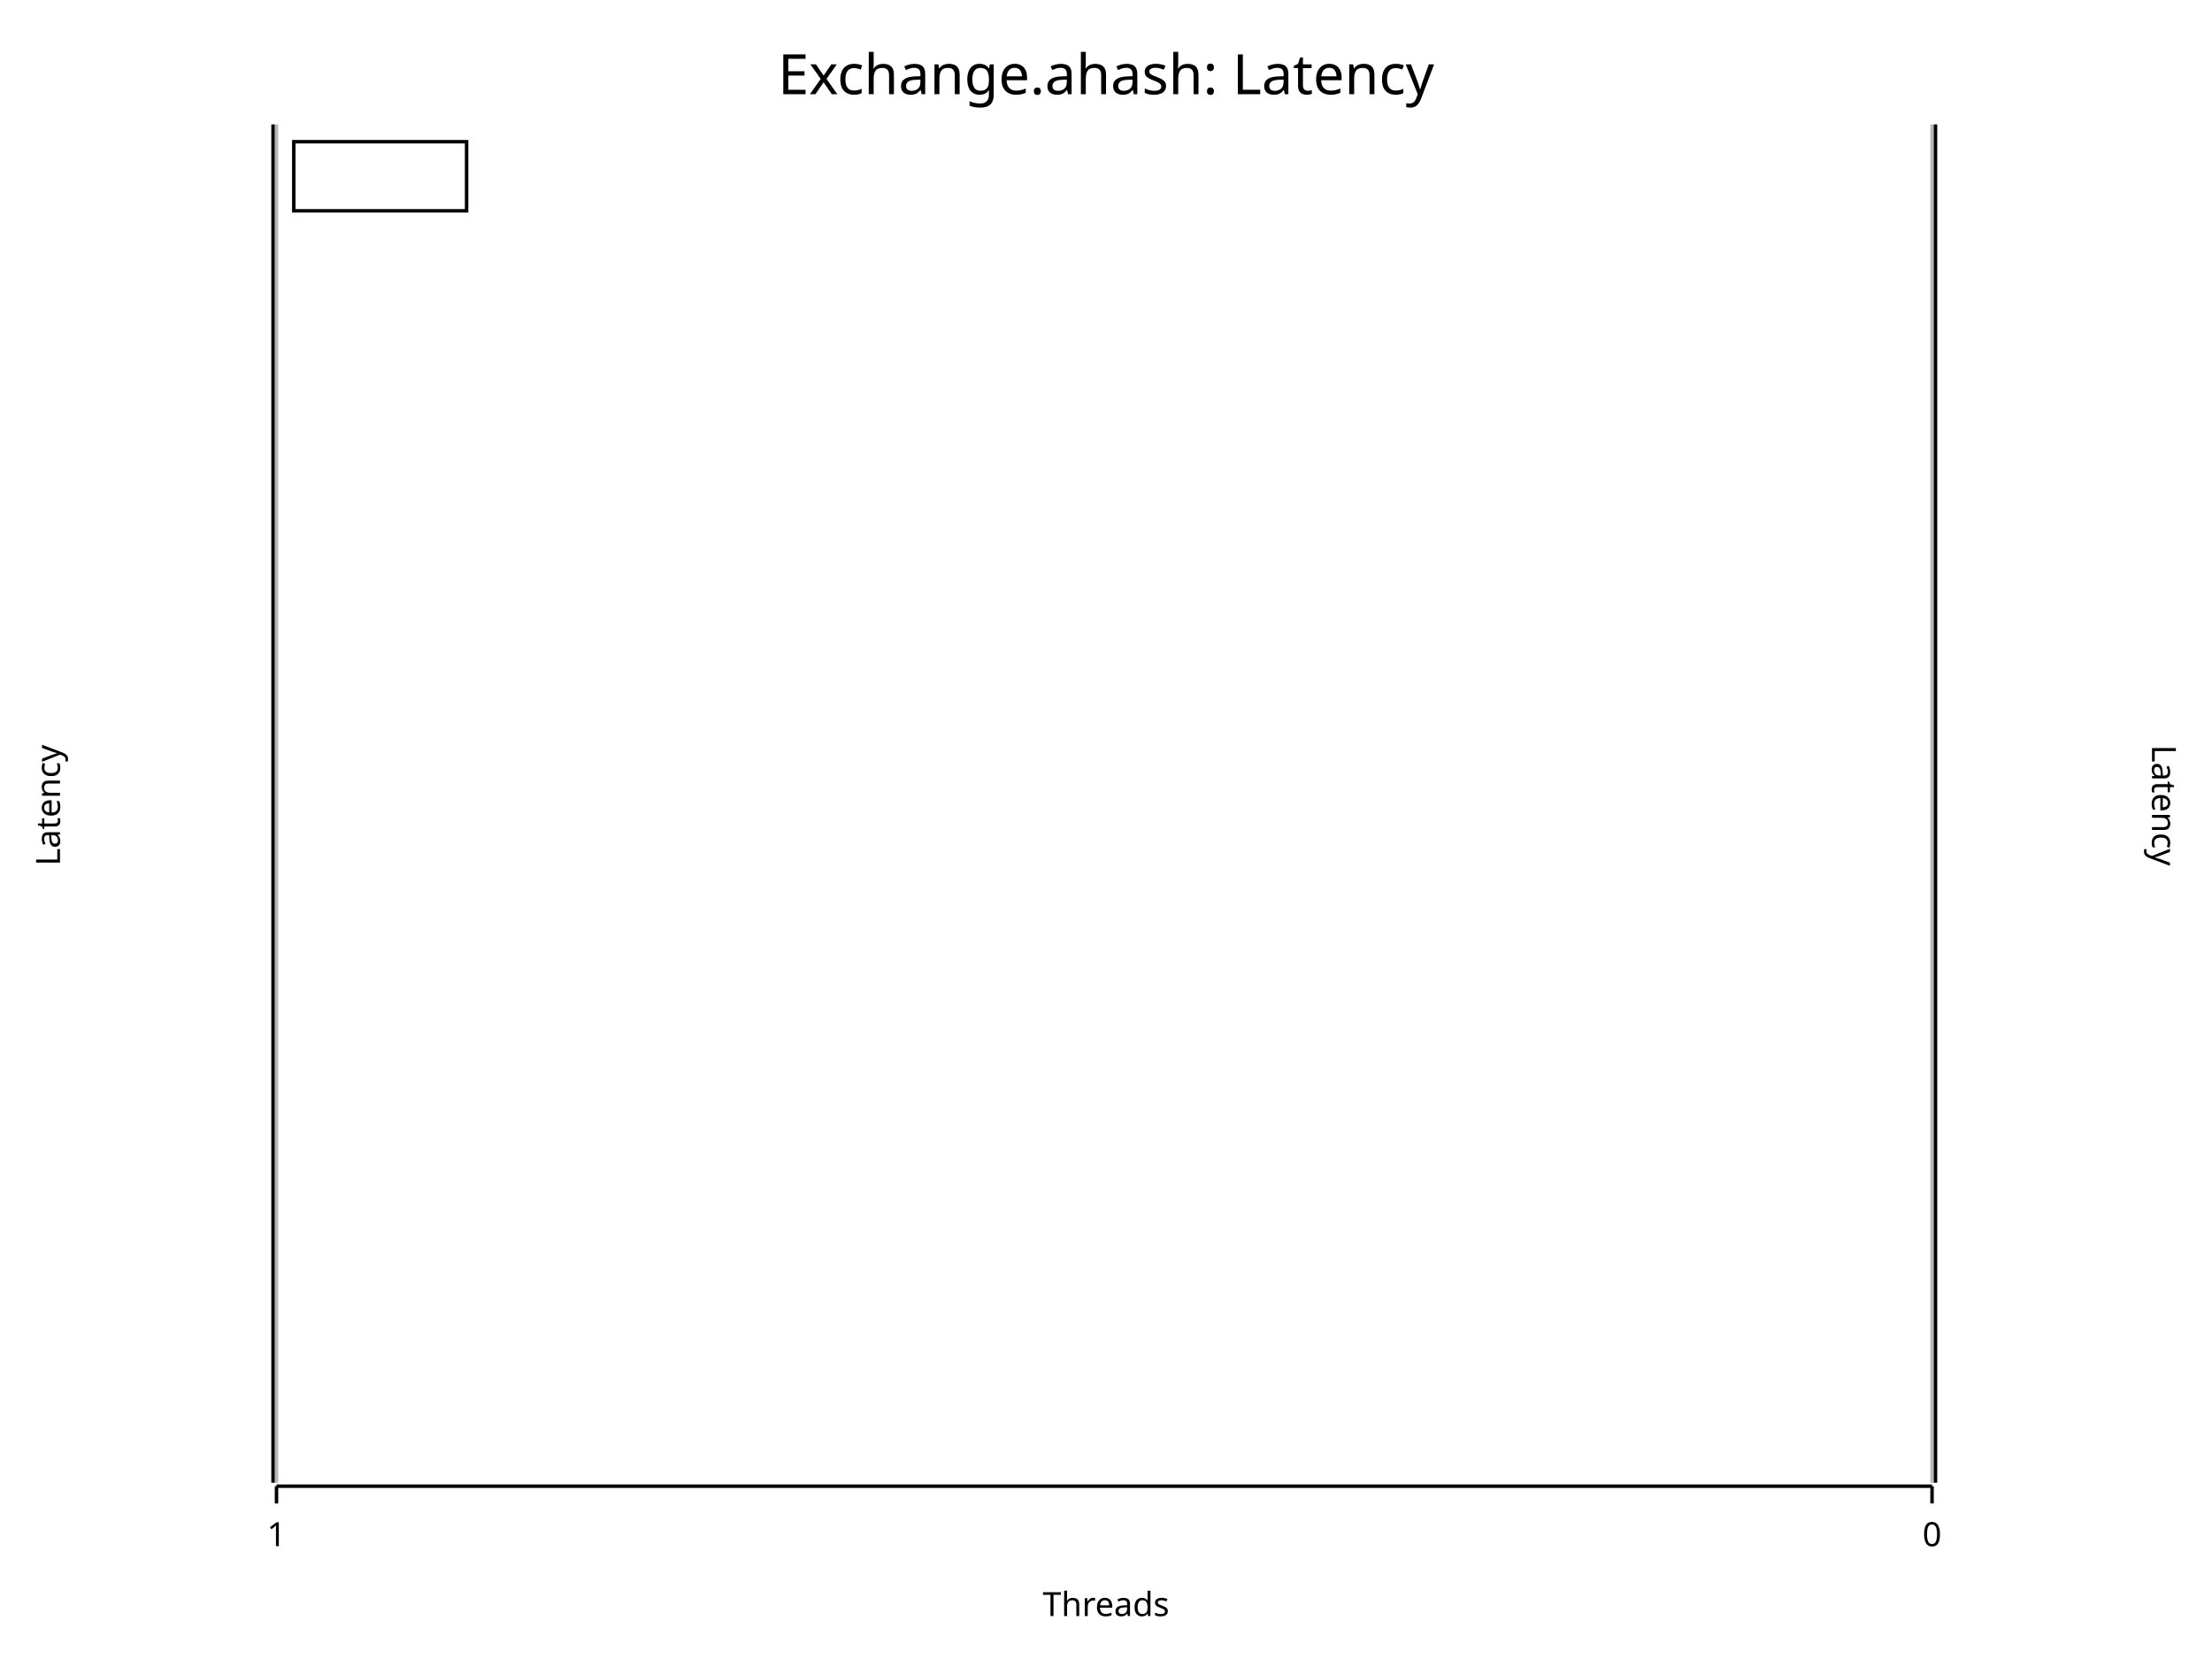
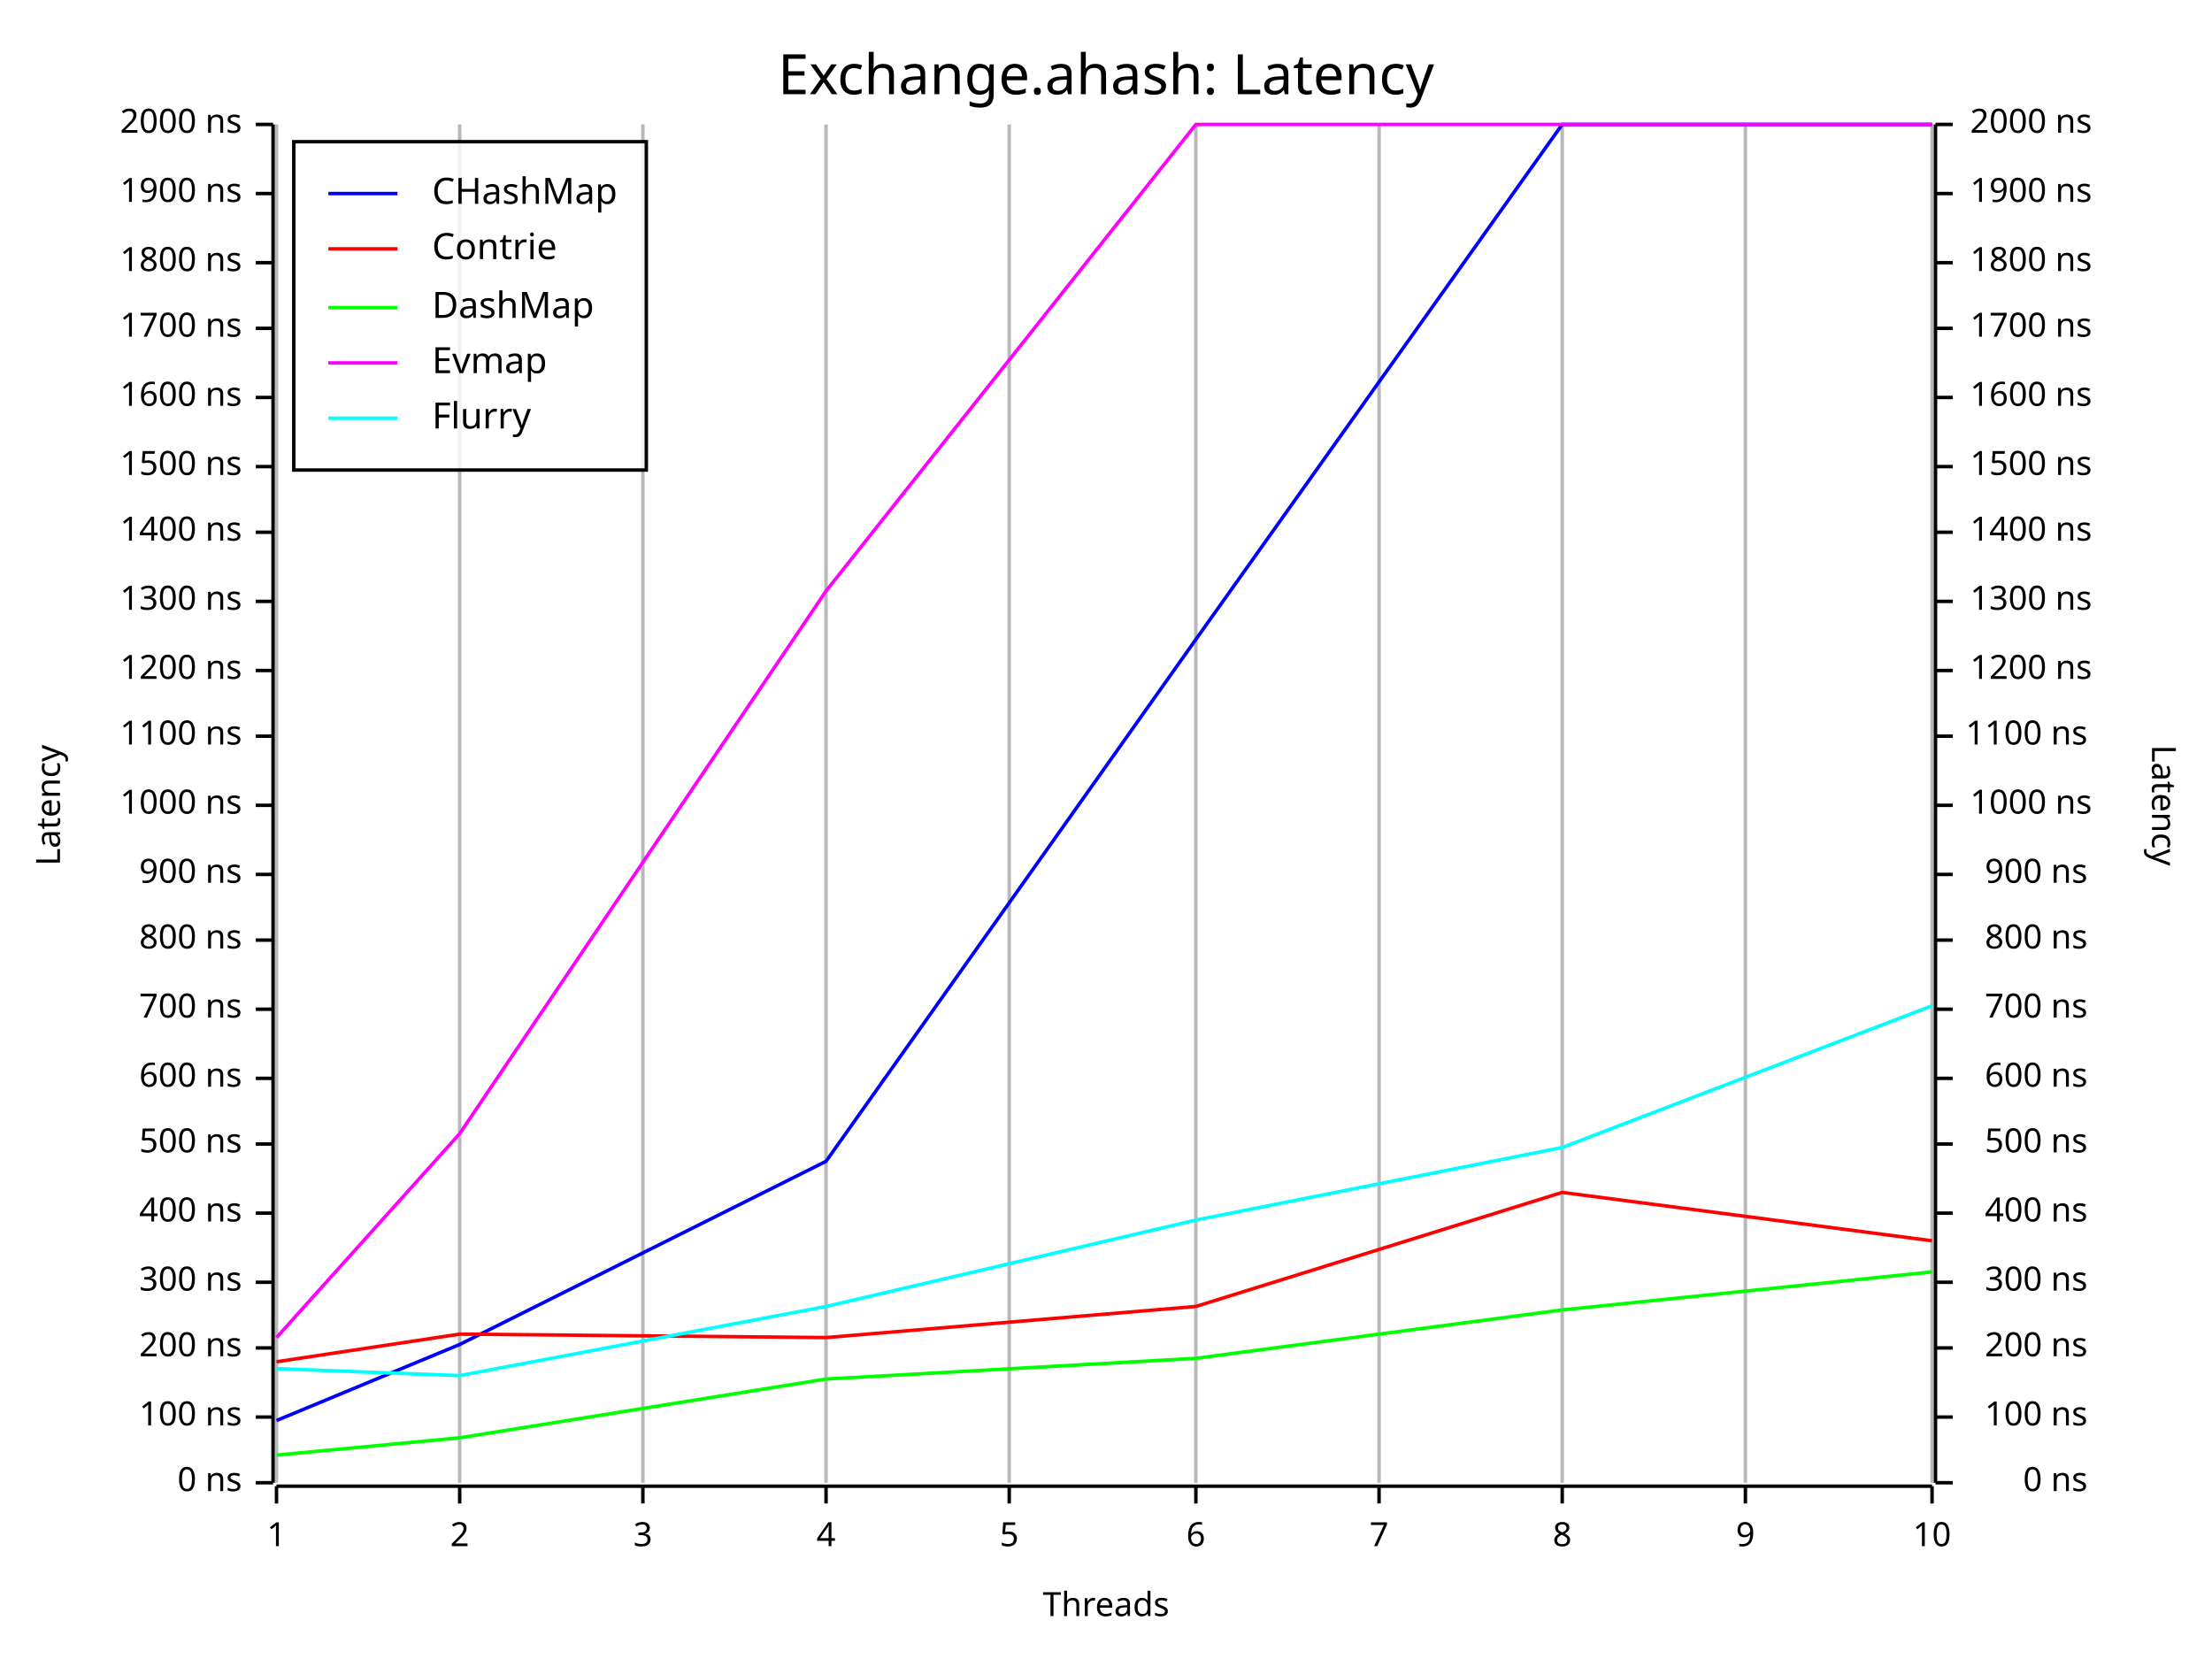
<svg xmlns="http://www.w3.org/2000/svg" width="640" height="480" viewBox="0 0 640 480">
  <rect x="0" y="0" width="640" height="480" opacity="1" fill="#FFFFFF" stroke="none" />
  <text x="320" y="15" dy="0.76em" text-anchor="middle" font-family="Fira Code" font-size="16.129" opacity="1" fill="#000000">
Exchange.ahash: Latency
</text>
+   <line opacity="0.1" stroke="#000000" stroke-width="1" x1="80" y1="429" x2="80" y2="36" />
+   <line opacity="0.1" stroke="#000000" stroke-width="1" x1="133" y1="429" x2="133" y2="36" />
+   <line opacity="0.1" stroke="#000000" stroke-width="1" x1="186" y1="429" x2="186" y2="36" />
+   <line opacity="0.1" stroke="#000000" stroke-width="1" x1="239" y1="429" x2="239" y2="36" />
+   <line opacity="0.1" stroke="#000000" stroke-width="1" x1="292" y1="429" x2="292" y2="36" />
+   <line opacity="0.1" stroke="#000000" stroke-width="1" x1="346" y1="429" x2="346" y2="36" />
+   <line opacity="0.1" stroke="#000000" stroke-width="1" x1="399" y1="429" x2="399" y2="36" />
+   <line opacity="0.1" stroke="#000000" stroke-width="1" x1="452" y1="429" x2="452" y2="36" />
+   <line opacity="0.1" stroke="#000000" stroke-width="1" x1="505" y1="429" x2="505" y2="36" />
  <line opacity="0.1" stroke="#000000" stroke-width="1" x1="559" y1="429" x2="559" y2="36" />
-   <line opacity="0.1" stroke="#000000" stroke-width="1" x1="80" y1="429" x2="80" y2="36" />
  <text x="10" y="233" dy="0.76em" text-anchor="middle" font-family="sans-serif" font-size="9.677" opacity="1" fill="#000000" transform="rotate(270, 10, 233)">
Latency
</text>
  <text x="320" y="470" dy="-0.5ex" text-anchor="middle" font-family="sans-serif" font-size="9.677" opacity="1" fill="#000000">
Threads
</text>
  <text x="630" y="233" dy="0.76em" text-anchor="middle" font-family="sans-serif" font-size="9.677" opacity="1" fill="#000000" transform="rotate(90, 630, 233)">
Latency
</text>
+   <line opacity="0.2" stroke="#000000" stroke-width="1" x1="80" y1="429" x2="80" y2="36" />
+   <line opacity="0.2" stroke="#000000" stroke-width="1" x1="133" y1="429" x2="133" y2="36" />
+   <line opacity="0.2" stroke="#000000" stroke-width="1" x1="186" y1="429" x2="186" y2="36" />
+   <line opacity="0.2" stroke="#000000" stroke-width="1" x1="239" y1="429" x2="239" y2="36" />
+   <line opacity="0.2" stroke="#000000" stroke-width="1" x1="292" y1="429" x2="292" y2="36" />
+   <line opacity="0.2" stroke="#000000" stroke-width="1" x1="346" y1="429" x2="346" y2="36" />
+   <line opacity="0.2" stroke="#000000" stroke-width="1" x1="399" y1="429" x2="399" y2="36" />
+   <line opacity="0.2" stroke="#000000" stroke-width="1" x1="452" y1="429" x2="452" y2="36" />
+   <line opacity="0.2" stroke="#000000" stroke-width="1" x1="505" y1="429" x2="505" y2="36" />
  <line opacity="0.2" stroke="#000000" stroke-width="1" x1="559" y1="429" x2="559" y2="36" />
-   <line opacity="0.2" stroke="#000000" stroke-width="1" x1="80" y1="429" x2="80" y2="36" />
  <polyline fill="none" opacity="1" stroke="#000000" stroke-width="1" points="79,36 79,429 " />
+   <text x="70" y="429" dy="0.5ex" text-anchor="end" font-family="sans-serif" font-size="9.677" opacity="1" fill="#000000">
+ 0 ns
+ </text>
+   <polyline fill="none" opacity="1" stroke="#000000" stroke-width="1" points="74,429 79,429 " />
+   <text x="70" y="410" dy="0.5ex" text-anchor="end" font-family="sans-serif" font-size="9.677" opacity="1" fill="#000000">
+ 100 ns
+ </text>
+   <polyline fill="none" opacity="1" stroke="#000000" stroke-width="1" points="74,410 79,410 " />
+   <text x="70" y="390" dy="0.5ex" text-anchor="end" font-family="sans-serif" font-size="9.677" opacity="1" fill="#000000">
+ 200 ns
+ </text>
+   <polyline fill="none" opacity="1" stroke="#000000" stroke-width="1" points="74,390 79,390 " />
+   <text x="70" y="371" dy="0.5ex" text-anchor="end" font-family="sans-serif" font-size="9.677" opacity="1" fill="#000000">
+ 300 ns
+ </text>
+   <polyline fill="none" opacity="1" stroke="#000000" stroke-width="1" points="74,371 79,371 " />
+   <text x="70" y="351" dy="0.5ex" text-anchor="end" font-family="sans-serif" font-size="9.677" opacity="1" fill="#000000">
+ 400 ns
+ </text>
+   <polyline fill="none" opacity="1" stroke="#000000" stroke-width="1" points="74,351 79,351 " />
+   <text x="70" y="331" dy="0.5ex" text-anchor="end" font-family="sans-serif" font-size="9.677" opacity="1" fill="#000000">
+ 500 ns
+ </text>
+   <polyline fill="none" opacity="1" stroke="#000000" stroke-width="1" points="74,331 79,331 " />
+   <text x="70" y="312" dy="0.5ex" text-anchor="end" font-family="sans-serif" font-size="9.677" opacity="1" fill="#000000">
+ 600 ns
+ </text>
+   <polyline fill="none" opacity="1" stroke="#000000" stroke-width="1" points="74,312 79,312 " />
+   <text x="70" y="292" dy="0.5ex" text-anchor="end" font-family="sans-serif" font-size="9.677" opacity="1" fill="#000000">
+ 700 ns
+ </text>
+   <polyline fill="none" opacity="1" stroke="#000000" stroke-width="1" points="74,292 79,292 " />
+   <text x="70" y="272" dy="0.5ex" text-anchor="end" font-family="sans-serif" font-size="9.677" opacity="1" fill="#000000">
+ 800 ns
+ </text>
+   <polyline fill="none" opacity="1" stroke="#000000" stroke-width="1" points="74,272 79,272 " />
+   <text x="70" y="253" dy="0.5ex" text-anchor="end" font-family="sans-serif" font-size="9.677" opacity="1" fill="#000000">
+ 900 ns
+ </text>
+   <polyline fill="none" opacity="1" stroke="#000000" stroke-width="1" points="74,253 79,253 " />
+   <text x="70" y="233" dy="0.5ex" text-anchor="end" font-family="sans-serif" font-size="9.677" opacity="1" fill="#000000">
+ 1000 ns
+ </text>
+   <polyline fill="none" opacity="1" stroke="#000000" stroke-width="1" points="74,233 79,233 " />
+   <text x="70" y="213" dy="0.5ex" text-anchor="end" font-family="sans-serif" font-size="9.677" opacity="1" fill="#000000">
+ 1100 ns
+ </text>
+   <polyline fill="none" opacity="1" stroke="#000000" stroke-width="1" points="74,213 79,213 " />
+   <text x="70" y="194" dy="0.5ex" text-anchor="end" font-family="sans-serif" font-size="9.677" opacity="1" fill="#000000">
+ 1200 ns
+ </text>
+   <polyline fill="none" opacity="1" stroke="#000000" stroke-width="1" points="74,194 79,194 " />
+   <text x="70" y="174" dy="0.5ex" text-anchor="end" font-family="sans-serif" font-size="9.677" opacity="1" fill="#000000">
+ 1300 ns
+ </text>
+   <polyline fill="none" opacity="1" stroke="#000000" stroke-width="1" points="74,174 79,174 " />
+   <text x="70" y="154" dy="0.5ex" text-anchor="end" font-family="sans-serif" font-size="9.677" opacity="1" fill="#000000">
+ 1400 ns
+ </text>
+   <polyline fill="none" opacity="1" stroke="#000000" stroke-width="1" points="74,154 79,154 " />
+   <text x="70" y="135" dy="0.5ex" text-anchor="end" font-family="sans-serif" font-size="9.677" opacity="1" fill="#000000">
+ 1500 ns
+ </text>
+   <polyline fill="none" opacity="1" stroke="#000000" stroke-width="1" points="74,135 79,135 " />
+   <text x="70" y="115" dy="0.5ex" text-anchor="end" font-family="sans-serif" font-size="9.677" opacity="1" fill="#000000">
+ 1600 ns
+ </text>
+   <polyline fill="none" opacity="1" stroke="#000000" stroke-width="1" points="74,115 79,115 " />
+   <text x="70" y="95" dy="0.5ex" text-anchor="end" font-family="sans-serif" font-size="9.677" opacity="1" fill="#000000">
+ 1700 ns
+ </text>
+   <polyline fill="none" opacity="1" stroke="#000000" stroke-width="1" points="74,95 79,95 " />
+   <text x="70" y="76" dy="0.5ex" text-anchor="end" font-family="sans-serif" font-size="9.677" opacity="1" fill="#000000">
+ 1800 ns
+ </text>
+   <polyline fill="none" opacity="1" stroke="#000000" stroke-width="1" points="74,76 79,76 " />
+   <text x="70" y="56" dy="0.5ex" text-anchor="end" font-family="sans-serif" font-size="9.677" opacity="1" fill="#000000">
+ 1900 ns
+ </text>
+   <polyline fill="none" opacity="1" stroke="#000000" stroke-width="1" points="74,56 79,56 " />
+   <text x="70" y="36" dy="0.5ex" text-anchor="end" font-family="sans-serif" font-size="9.677" opacity="1" fill="#000000">
+ 2000 ns
+ </text>
+   <polyline fill="none" opacity="1" stroke="#000000" stroke-width="1" points="74,36 79,36 " />
  <polyline fill="none" opacity="1" stroke="#000000" stroke-width="1" points="80,430 559,430 " />
-   <text x="559" y="440" dy="0.76em" text-anchor="middle" font-family="sans-serif" font-size="9.677" opacity="1" fill="#000000">
- 0
- </text>
-   <polyline fill="none" opacity="1" stroke="#000000" stroke-width="1" points="559,430 559,435 " />
  <text x="80" y="440" dy="0.76em" text-anchor="middle" font-family="sans-serif" font-size="9.677" opacity="1" fill="#000000">
1
</text>
  <polyline fill="none" opacity="1" stroke="#000000" stroke-width="1" points="80,430 80,435 " />
+   <text x="133" y="440" dy="0.76em" text-anchor="middle" font-family="sans-serif" font-size="9.677" opacity="1" fill="#000000">
+ 2
+ </text>
+   <polyline fill="none" opacity="1" stroke="#000000" stroke-width="1" points="133,430 133,435 " />
+   <text x="186" y="440" dy="0.76em" text-anchor="middle" font-family="sans-serif" font-size="9.677" opacity="1" fill="#000000">
+ 3
+ </text>
+   <polyline fill="none" opacity="1" stroke="#000000" stroke-width="1" points="186,430 186,435 " />
+   <text x="239" y="440" dy="0.76em" text-anchor="middle" font-family="sans-serif" font-size="9.677" opacity="1" fill="#000000">
+ 4
+ </text>
+   <polyline fill="none" opacity="1" stroke="#000000" stroke-width="1" points="239,430 239,435 " />
+   <text x="292" y="440" dy="0.76em" text-anchor="middle" font-family="sans-serif" font-size="9.677" opacity="1" fill="#000000">
+ 5
+ </text>
+   <polyline fill="none" opacity="1" stroke="#000000" stroke-width="1" points="292,430 292,435 " />
+   <text x="346" y="440" dy="0.76em" text-anchor="middle" font-family="sans-serif" font-size="9.677" opacity="1" fill="#000000">
+ 6
+ </text>
+   <polyline fill="none" opacity="1" stroke="#000000" stroke-width="1" points="346,430 346,435 " />
+   <text x="399" y="440" dy="0.76em" text-anchor="middle" font-family="sans-serif" font-size="9.677" opacity="1" fill="#000000">
+ 7
+ </text>
+   <polyline fill="none" opacity="1" stroke="#000000" stroke-width="1" points="399,430 399,435 " />
+   <text x="452" y="440" dy="0.76em" text-anchor="middle" font-family="sans-serif" font-size="9.677" opacity="1" fill="#000000">
+ 8
+ </text>
+   <polyline fill="none" opacity="1" stroke="#000000" stroke-width="1" points="452,430 452,435 " />
+   <text x="505" y="440" dy="0.76em" text-anchor="middle" font-family="sans-serif" font-size="9.677" opacity="1" fill="#000000">
+ 9
+ </text>
+   <polyline fill="none" opacity="1" stroke="#000000" stroke-width="1" points="505,430 505,435 " />
+   <text x="559" y="440" dy="0.76em" text-anchor="middle" font-family="sans-serif" font-size="9.677" opacity="1" fill="#000000">
+ 10
+ </text>
+   <polyline fill="none" opacity="1" stroke="#000000" stroke-width="1" points="559,430 559,435 " />
  <polyline fill="none" opacity="1" stroke="#000000" stroke-width="1" points="560,36 560,429 " />
-   <rect x="85" y="41" width="50" height="20" opacity="0.8" fill="#FFFFFF" stroke="none" />
-   <rect x="85" y="41" width="50" height="20" opacity="1" fill="none" stroke="#000000" />
+   <text x="604" y="429" dy="0.5ex" text-anchor="end" font-family="sans-serif" font-size="9.677" opacity="1" fill="#000000">
+ 0 ns
+ </text>
+   <polyline fill="none" opacity="1" stroke="#000000" stroke-width="1" points="560,429 565,429 " />
+   <text x="604" y="410" dy="0.5ex" text-anchor="end" font-family="sans-serif" font-size="9.677" opacity="1" fill="#000000">
+ 100 ns
+ </text>
+   <polyline fill="none" opacity="1" stroke="#000000" stroke-width="1" points="560,410 565,410 " />
+   <text x="604" y="390" dy="0.5ex" text-anchor="end" font-family="sans-serif" font-size="9.677" opacity="1" fill="#000000">
+ 200 ns
+ </text>
+   <polyline fill="none" opacity="1" stroke="#000000" stroke-width="1" points="560,390 565,390 " />
+   <text x="604" y="371" dy="0.5ex" text-anchor="end" font-family="sans-serif" font-size="9.677" opacity="1" fill="#000000">
+ 300 ns
+ </text>
+   <polyline fill="none" opacity="1" stroke="#000000" stroke-width="1" points="560,371 565,371 " />
+   <text x="604" y="351" dy="0.5ex" text-anchor="end" font-family="sans-serif" font-size="9.677" opacity="1" fill="#000000">
+ 400 ns
+ </text>
+   <polyline fill="none" opacity="1" stroke="#000000" stroke-width="1" points="560,351 565,351 " />
+   <text x="604" y="331" dy="0.5ex" text-anchor="end" font-family="sans-serif" font-size="9.677" opacity="1" fill="#000000">
+ 500 ns
+ </text>
+   <polyline fill="none" opacity="1" stroke="#000000" stroke-width="1" points="560,331 565,331 " />
+   <text x="604" y="312" dy="0.5ex" text-anchor="end" font-family="sans-serif" font-size="9.677" opacity="1" fill="#000000">
+ 600 ns
+ </text>
+   <polyline fill="none" opacity="1" stroke="#000000" stroke-width="1" points="560,312 565,312 " />
+   <text x="604" y="292" dy="0.5ex" text-anchor="end" font-family="sans-serif" font-size="9.677" opacity="1" fill="#000000">
+ 700 ns
+ </text>
+   <polyline fill="none" opacity="1" stroke="#000000" stroke-width="1" points="560,292 565,292 " />
+   <text x="604" y="272" dy="0.5ex" text-anchor="end" font-family="sans-serif" font-size="9.677" opacity="1" fill="#000000">
+ 800 ns
+ </text>
+   <polyline fill="none" opacity="1" stroke="#000000" stroke-width="1" points="560,272 565,272 " />
+   <text x="604" y="253" dy="0.5ex" text-anchor="end" font-family="sans-serif" font-size="9.677" opacity="1" fill="#000000">
+ 900 ns
+ </text>
+   <polyline fill="none" opacity="1" stroke="#000000" stroke-width="1" points="560,253 565,253 " />
+   <text x="570" y="233" dy="0.5ex" text-anchor="start" font-family="sans-serif" font-size="9.677" opacity="1" fill="#000000">
+ 1000 ns
+ </text>
+   <polyline fill="none" opacity="1" stroke="#000000" stroke-width="1" points="560,233 565,233 " />
+   <text x="604" y="213" dy="0.5ex" text-anchor="end" font-family="sans-serif" font-size="9.677" opacity="1" fill="#000000">
+ 1100 ns
+ </text>
+   <polyline fill="none" opacity="1" stroke="#000000" stroke-width="1" points="560,213 565,213 " />
+   <text x="570" y="194" dy="0.5ex" text-anchor="start" font-family="sans-serif" font-size="9.677" opacity="1" fill="#000000">
+ 1200 ns
+ </text>
+   <polyline fill="none" opacity="1" stroke="#000000" stroke-width="1" points="560,194 565,194 " />
+   <text x="570" y="174" dy="0.5ex" text-anchor="start" font-family="sans-serif" font-size="9.677" opacity="1" fill="#000000">
+ 1300 ns
+ </text>
+   <polyline fill="none" opacity="1" stroke="#000000" stroke-width="1" points="560,174 565,174 " />
+   <text x="570" y="154" dy="0.5ex" text-anchor="start" font-family="sans-serif" font-size="9.677" opacity="1" fill="#000000">
+ 1400 ns
+ </text>
+   <polyline fill="none" opacity="1" stroke="#000000" stroke-width="1" points="560,154 565,154 " />
+   <text x="570" y="135" dy="0.5ex" text-anchor="start" font-family="sans-serif" font-size="9.677" opacity="1" fill="#000000">
+ 1500 ns
+ </text>
+   <polyline fill="none" opacity="1" stroke="#000000" stroke-width="1" points="560,135 565,135 " />
+   <text x="570" y="115" dy="0.5ex" text-anchor="start" font-family="sans-serif" font-size="9.677" opacity="1" fill="#000000">
+ 1600 ns
+ </text>
+   <polyline fill="none" opacity="1" stroke="#000000" stroke-width="1" points="560,115 565,115 " />
+   <text x="570" y="95" dy="0.5ex" text-anchor="start" font-family="sans-serif" font-size="9.677" opacity="1" fill="#000000">
+ 1700 ns
+ </text>
+   <polyline fill="none" opacity="1" stroke="#000000" stroke-width="1" points="560,95 565,95 " />
+   <text x="570" y="76" dy="0.5ex" text-anchor="start" font-family="sans-serif" font-size="9.677" opacity="1" fill="#000000">
+ 1800 ns
+ </text>
+   <polyline fill="none" opacity="1" stroke="#000000" stroke-width="1" points="560,76 565,76 " />
+   <text x="570" y="56" dy="0.5ex" text-anchor="start" font-family="sans-serif" font-size="9.677" opacity="1" fill="#000000">
+ 1900 ns
+ </text>
+   <polyline fill="none" opacity="1" stroke="#000000" stroke-width="1" points="560,56 565,56 " />
+   <text x="570" y="36" dy="0.5ex" text-anchor="start" font-family="sans-serif" font-size="9.677" opacity="1" fill="#000000">
+ 2000 ns
+ </text>
+   <polyline fill="none" opacity="1" stroke="#000000" stroke-width="1" points="560,36 565,36 " />
+   <polyline fill="none" opacity="1" stroke="#0000FF" stroke-width="1" points="80,411 133,389 239,336 346,185 452,36 559,36 " />
+   <polyline fill="none" opacity="1" stroke="#FF0000" stroke-width="1" points="80,394 133,386 239,387 346,378 452,345 559,359 " />
+   <polyline fill="none" opacity="1" stroke="#00FF00" stroke-width="1" points="80,421 133,416 239,399 346,393 452,379 559,368 " />
+   <polyline fill="none" opacity="1" stroke="#FF00FF" stroke-width="1" points="80,387 133,328 239,171 346,36 452,36 559,36 " />
+   <polyline fill="none" opacity="1" stroke="#00FFFF" stroke-width="1" points="80,396 133,398 239,378 346,353 452,332 559,291 " />
+   <rect x="85" y="41" width="102" height="95" opacity="0.8" fill="#FFFFFF" stroke="none" />
+   <rect x="85" y="41" width="102" height="95" opacity="1" fill="none" stroke="#000000" />
+   <text x="125" y="51" dy="0.76em" text-anchor="start" font-family="Fira Code" font-size="10.484" opacity="1" fill="#000000">
+ CHashMap
+ </text>
+   <text x="125" y="67" dy="0.76em" text-anchor="start" font-family="Fira Code" font-size="10.484" opacity="1" fill="#000000">
+ Contrie
+ </text>
+   <text x="125" y="84" dy="0.76em" text-anchor="start" font-family="Fira Code" font-size="10.484" opacity="1" fill="#000000">
+ DashMap
+ </text>
+   <text x="125" y="100" dy="0.76em" text-anchor="start" font-family="Fira Code" font-size="10.484" opacity="1" fill="#000000">
+ Evmap
+ </text>
+   <text x="125" y="116" dy="0.76em" text-anchor="start" font-family="Fira Code" font-size="10.484" opacity="1" fill="#000000">
+ Flurry
+ </text>
+   <polyline fill="none" opacity="1" stroke="#0000FF" stroke-width="1" points="95,56 115,56 " />
+   <polyline fill="none" opacity="1" stroke="#FF0000" stroke-width="1" points="95,72 115,72 " />
+   <polyline fill="none" opacity="1" stroke="#00FF00" stroke-width="1" points="95,89 115,89 " />
+   <polyline fill="none" opacity="1" stroke="#FF00FF" stroke-width="1" points="95,105 115,105 " />
+   <polyline fill="none" opacity="1" stroke="#00FFFF" stroke-width="1" points="95,121 115,121 " />
</svg>
